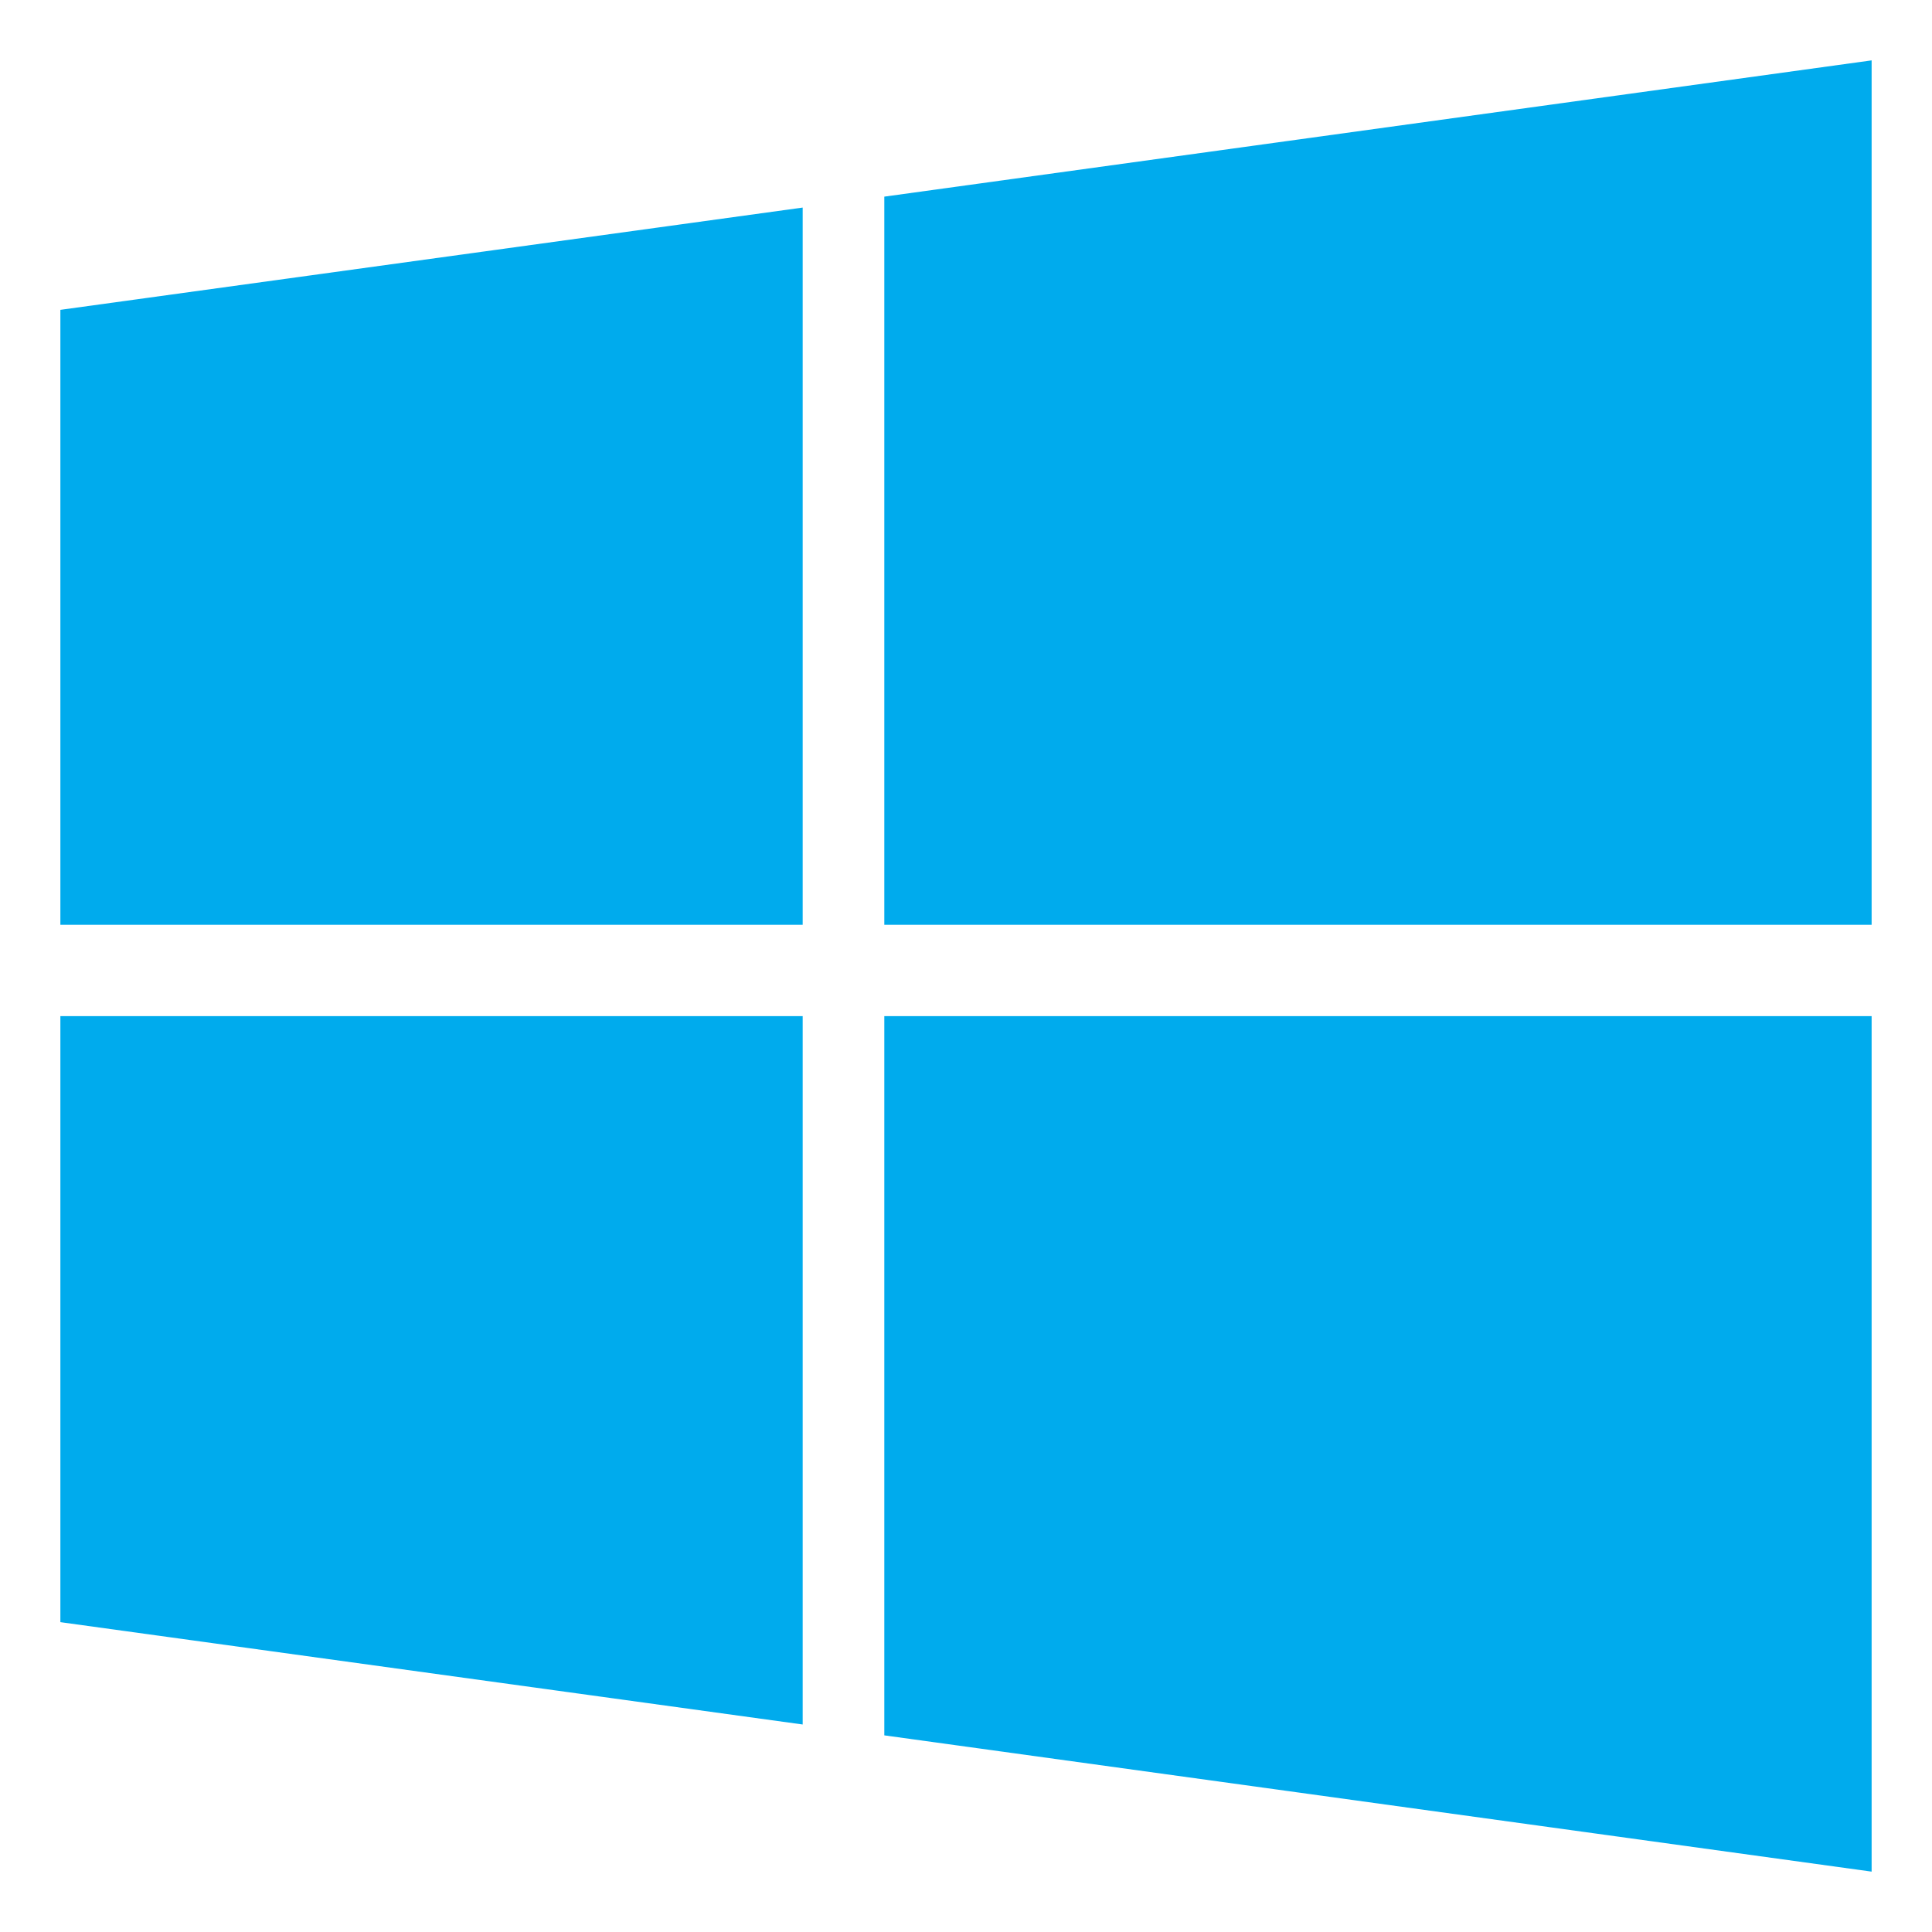
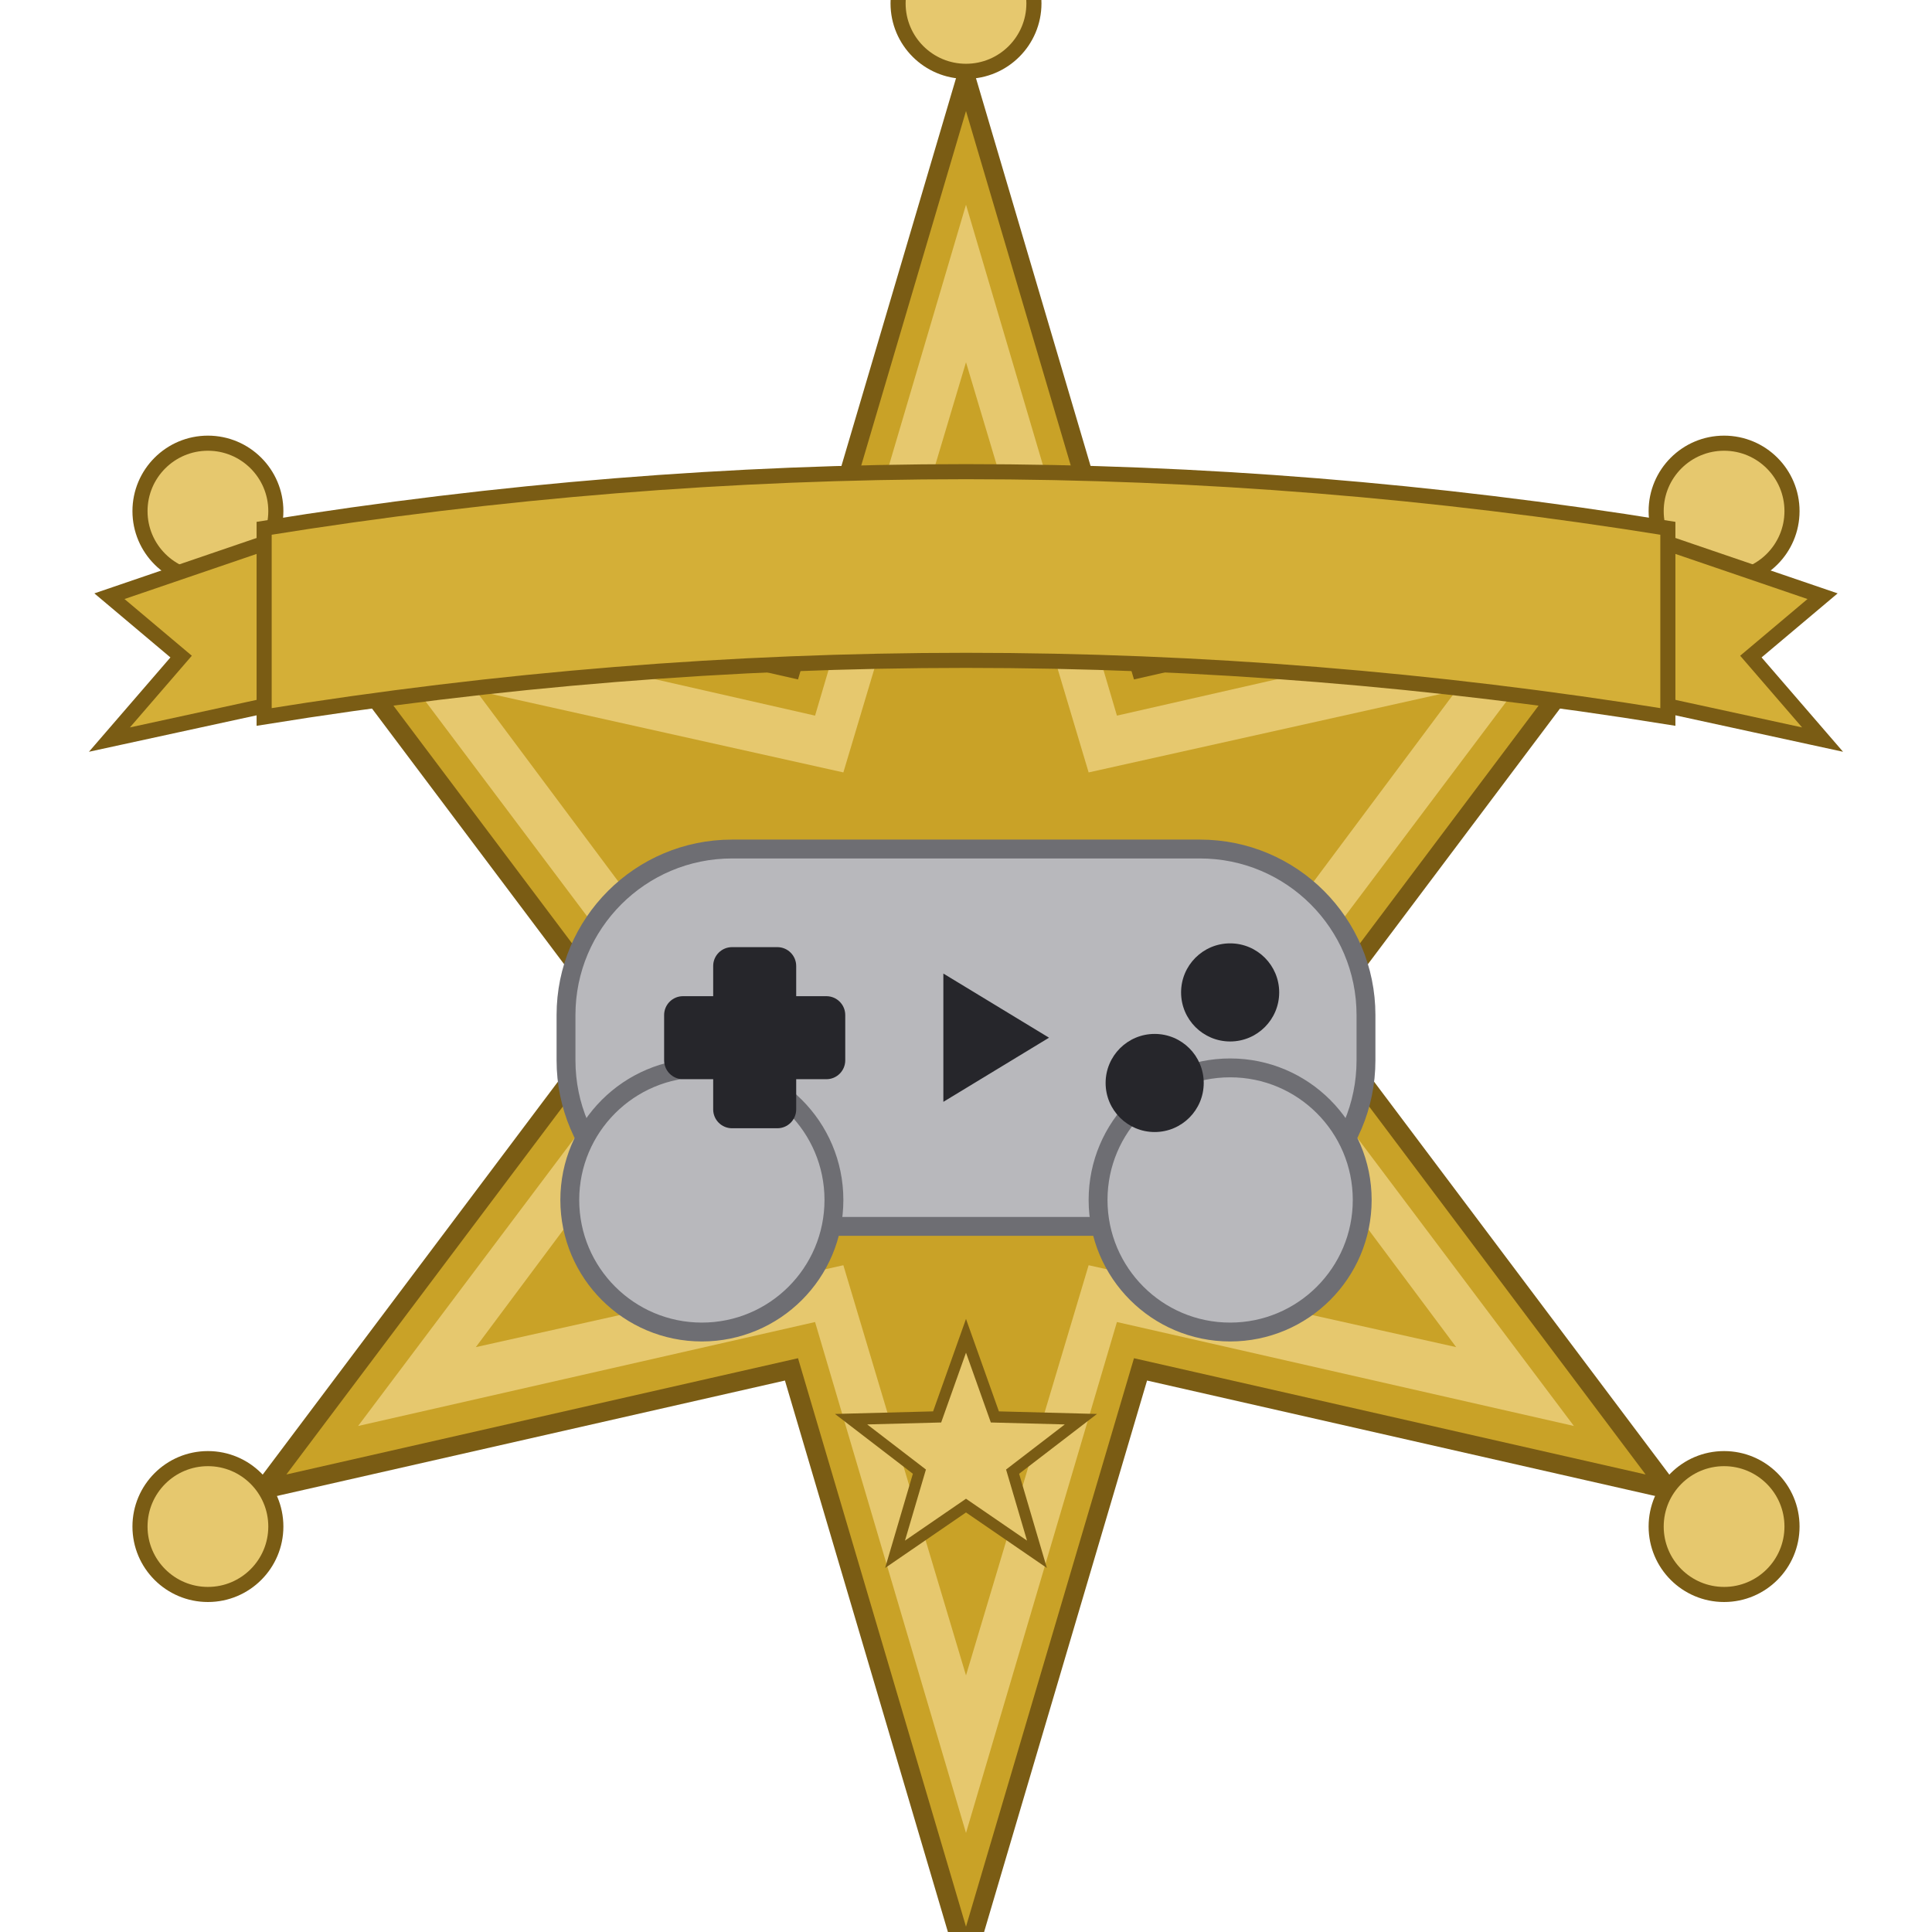
- <svg xmlns="http://www.w3.org/2000/svg" width="32" height="32">
-   <path fill="#00abed" d="m1 5.132 12.295-1.694v11.879H1zm0 21.736 12.295 1.695V16.83H1zm13.647 1.875L31 31V16.83H14.647zm0-25.486v12.06H31V1z" />
+ <svg xmlns="http://www.w3.org/2000/svg" width="32" height="32" viewBox="0 0 1024 1024">
+   <polygon fill="#c9a227" stroke="#7a5c14" stroke-width="10" points="512.0,41.2 419.5,354.2 139.6,290.6 327.0,540.0 139.6,789.4 419.5,725.8 512.0,1038.8 604.5,725.8 884.4,789.4 697.0,540.0 884.4,290.6 604.5,354.2" />
+   <polygon fill="#e6c86e" points="512.0,108.5 432.0,379.3 189.8,324.2 352.0,540.0 189.8,755.8 432.0,700.7 512.0,971.5 592.0,700.7 834.2,755.8 672.0,540.0 834.2,324.2 592.0,379.3" />
+   <polygon fill="#c9a227" points="512.0,192.0 447.0,409.4 252.2,366.0 382.0,540.0 252.2,714.0 447.0,670.6 512.0,888.0 577.0,670.6 771.8,714.0 642.0,540.0 771.8,366.0 577.0,409.4" />
+   <circle fill="#e6c86e" stroke="#7a5c14" stroke-width="8" cx="512.0" cy="1.8" r="36" />
+   <circle fill="#e6c86e" stroke="#7a5c14" stroke-width="8" cx="110.2" cy="270.9" r="36" />
+   <circle fill="#e6c86e" stroke="#7a5c14" stroke-width="8" cx="110.2" cy="809.1" r="36" />
+   <circle fill="#e6c86e" stroke="#7a5c14" stroke-width="8" cx="512.0" cy="1078.2" r="36" />
+   <circle fill="#e6c86e" stroke="#7a5c14" stroke-width="8" cx="913.8" cy="809.1" r="36" />
+   <circle fill="#e6c86e" stroke="#7a5c14" stroke-width="8" cx="913.8" cy="270.9" r="36" />
+   <polygon fill="#d4af37" stroke="#7a5c14" stroke-width="8" points="140.0,288.0 58.0,316.0 96.0,348.0 58.0,392.0 150.0,372.0" />
+   <polygon fill="#d4af37" stroke="#7a5c14" stroke-width="8" points="884.0,288.0 966.0,316.0 928.0,348.0 966.0,392.0 874.0,372.0" />
+   <path fill="#d4af37" stroke="#7a5c14" stroke-width="8" d="M140,280.0 Q512,220.0 884,280.0 L884,380.0 Q512,320.0 140,380.0 Z" />
+   <rect fill="#b8b8bc" stroke="#6e6e73" stroke-width="10" x="300" y="450.0" width="424" height="200.0" rx="88" />
+   <circle fill="#b8b8bc" stroke="#6e6e73" stroke-width="10" cx="372" cy="636.0" r="70" />
+   <circle fill="#b8b8bc" stroke="#6e6e73" stroke-width="10" cx="652" cy="636.0" r="70" />
+   <rect fill="#26262b" x="378" y="502.0" width="44" height="96.0" rx="10" />
+   <rect fill="#26262b" x="352" y="528.0" width="96" height="44.0" rx="10" />
+   <polygon fill="#26262b" points="500.0,516.0 500.0,584.0 556.0,550.0" />
+   <circle fill="#26262b" cx="612" cy="574.0" r="26" />
+   <circle fill="#26262b" cx="652" cy="526.0" r="26" />
+   <polygon fill="#e6c86e" stroke="#7a5c14" stroke-width="6" points="512.0,708.0 496.7,751.0 451.1,752.2 487.3,780.0 474.4,823.8 512.0,798.0 549.6,823.8 536.7,780.0 572.9,752.2 527.3,751.0" />
</svg>
